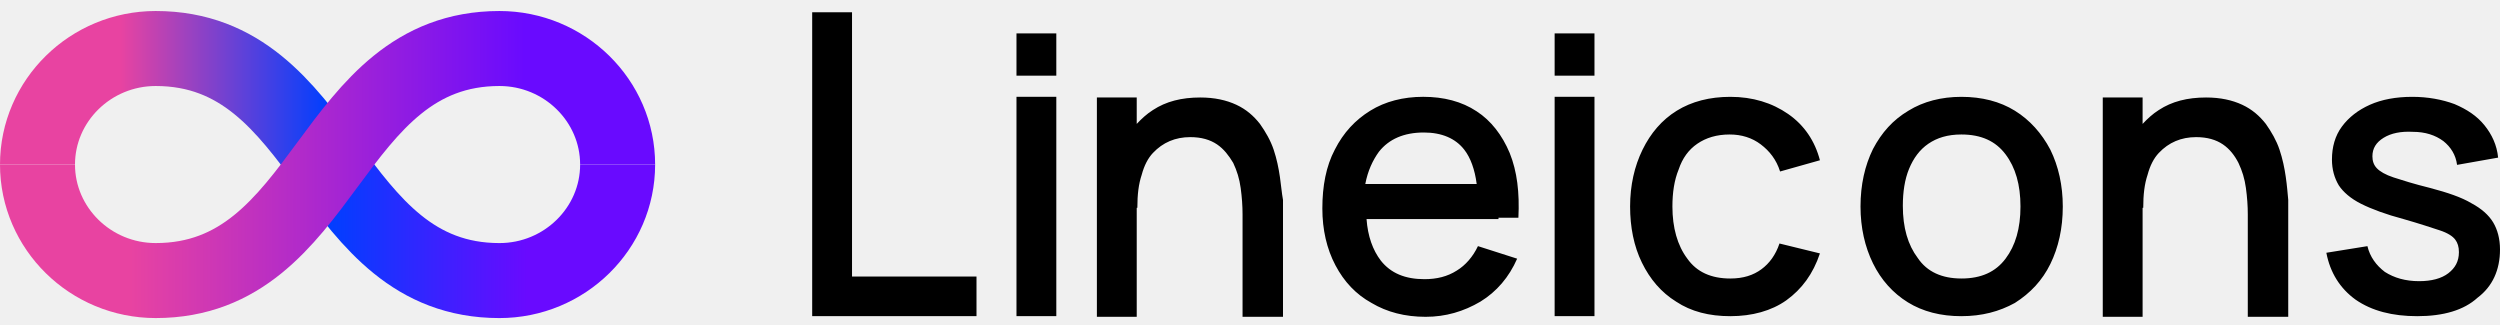
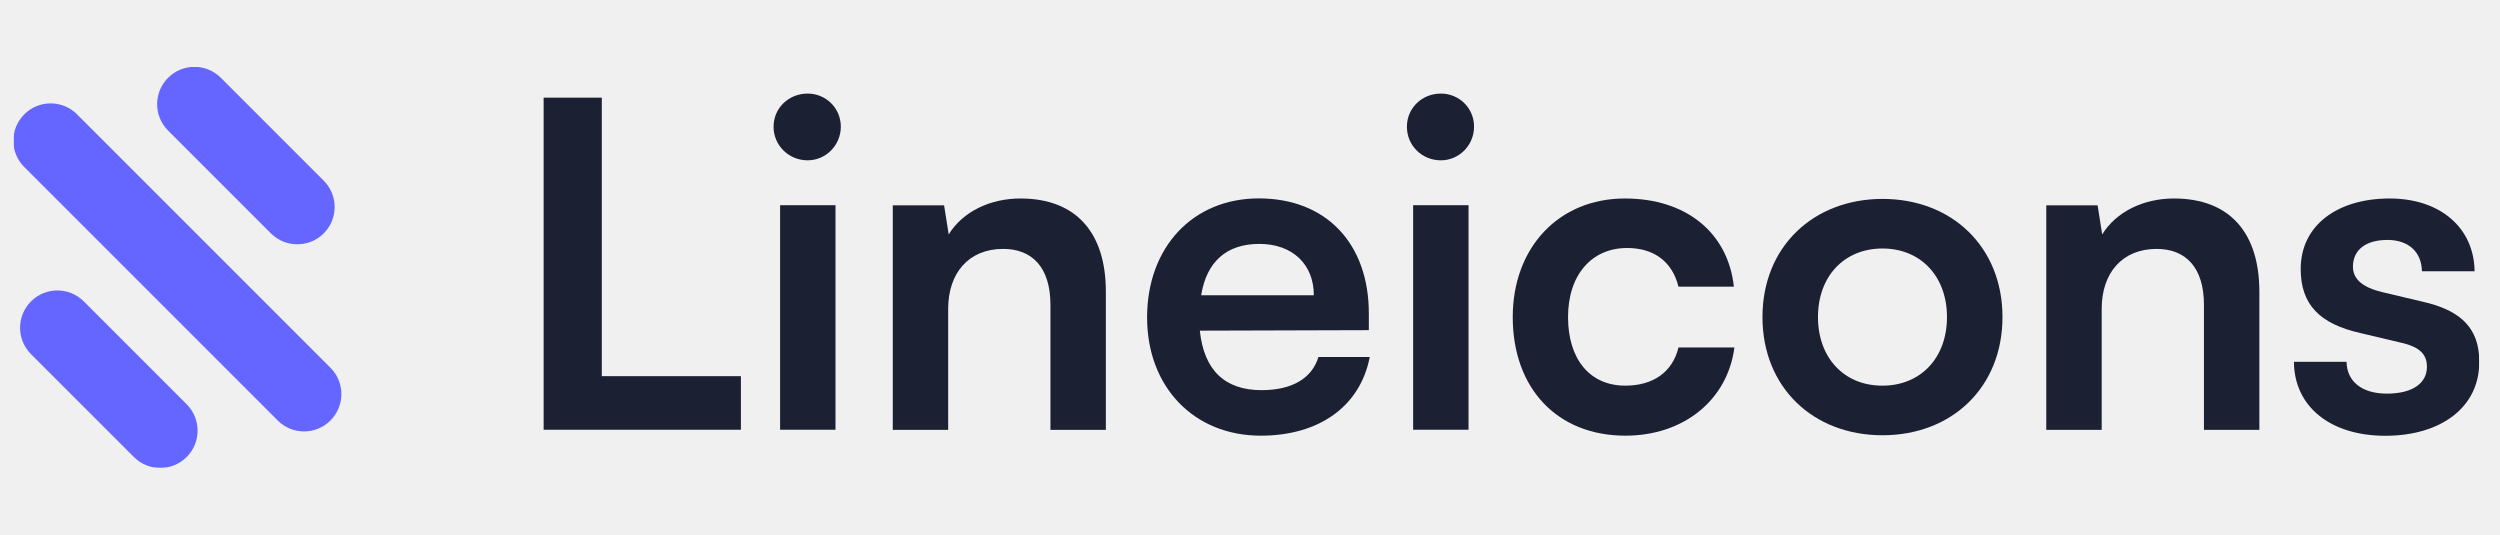
- <svg xmlns="http://www.w3.org/2000/svg" fill="none" height="26" viewBox="0 0 200 26" width="200">
-   <linearGradient id="a" gradientUnits="userSpaceOnUse" x1="26.205" x2="49.41" y1="17.819" y2="17.819">
-     <stop offset="0" stop-color="#003fff" />
-     <stop offset=".688" stop-color="#690aff" />
-   </linearGradient>
-   <linearGradient id="b" gradientUnits="userSpaceOnUse" x1="3" x2="26.223" y1="8.522" y2="8.522">
-     <stop offset=".286" stop-color="#e843a1" />
-     <stop offset="1" stop-color="#003fff" />
-   </linearGradient>
-   <linearGradient id="c" gradientUnits="userSpaceOnUse" x1="3" x2="49.428" y1="13.163" y2="13.163">
-     <stop offset=".16" stop-color="#e843a1" />
-     <stop offset=".84" stop-color="#690aff" />
-   </linearGradient>
-   <g stroke-miterlimit="10" stroke-width="6">
-     <path d="m26.205 13.164c3.423 4.641 6.904 9.282 13.749 9.282 5.221 0 9.456-4.177 9.456-9.282" stroke="url(#a)" />
-     <path d="m3 13.163c0-5.105 4.235-9.282 9.456-9.282 6.846 0 10.326 4.641 13.749 9.282" stroke="url(#b)" />
-     <path d="m49.41 13.163c0-5.105-4.235-9.282-9.456-9.282-6.846 0-10.326 4.641-13.749 9.282-3.423 4.641-6.904 9.282-13.749 9.282-5.221 0-9.456-4.177-9.456-9.282" stroke="url(#c)" />
+ <svg xmlns="http://www.w3.org/2000/svg" width="187" height="40" viewBox="0 0 187 40" fill="none">
+   <g clip-path="url(#clip0_966_20570)">
+     <mask id="mask0_966_20570" style="mask-type:luminance" maskUnits="userSpaceOnUse" x="1" y="5" width="185" height="30">
+       <path d="M185.45 5H1V35H185.45V5Z" fill="white" />
+     </mask>
+     <g mask="url(#mask0_966_20570)">
+       <path d="M45.015 7.305H40.664V32.145H55.42V28.137H45.015V7.305Z" fill="#1C2033" />
+       <path d="M60.412 11.992C61.771 11.992 62.893 10.87 62.893 9.473C62.893 8.076 61.771 7 60.412 7C58.985 7 57.862 8.092 57.862 9.481C57.862 10.87 58.992 11.992 60.412 11.992ZM58.351 32.145H62.496V15.351H58.351V32.145Z" fill="#1C2033" />
+       <path d="M70.924 32.145V23.107C70.924 20.389 72.481 18.618 75.038 18.618C77.183 18.618 78.573 19.977 78.573 22.802V32.153H82.718V21.809C82.718 17.458 80.542 14.847 76.328 14.847C74.053 14.847 72.015 15.832 70.962 17.534L70.618 15.359H66.779V32.153H70.924V32.145Z" fill="#1C2033" />
+       <path d="M94.305 32.588C98.687 32.588 101.748 30.382 102.458 26.702H98.618C98.137 28.298 96.649 29.183 94.366 29.183C91.611 29.183 90.053 27.687 89.748 24.733L102.389 24.695V23.443C102.389 18.206 99.191 14.84 94.16 14.84C89.237 14.84 85.802 18.473 85.802 23.748C85.802 28.947 89.305 32.588 94.305 32.588ZM94.198 18.244C96.679 18.244 98.275 19.771 98.275 22.084H89.847C90.252 19.572 91.748 18.244 94.198 18.244Z" fill="#1C2033" />
+       <path d="M107.779 11.992C109.137 11.992 110.259 10.87 110.259 9.473C110.259 8.076 109.137 7 107.779 7C106.351 7 105.237 8.092 105.237 9.481C105.237 10.87 106.343 11.992 107.779 11.992ZM105.702 32.145H109.847V15.351H105.702V32.145Z" fill="#1C2033" />
+       <path d="M113.153 23.718C113.153 29.053 116.481 32.588 121.58 32.588C125.962 32.588 129.229 29.901 129.733 25.992H125.55C125.107 27.832 123.649 28.847 121.572 28.847C118.924 28.847 117.29 26.878 117.29 23.718C117.29 20.557 119.061 18.55 121.71 18.55C123.679 18.55 125.076 19.534 125.55 21.443H129.695C129.252 17.397 126.122 14.847 121.542 14.847C116.588 14.847 113.153 18.519 113.153 23.718Z" fill="#1C2033" />
+       <path d="M131.832 23.718C131.832 28.954 135.603 32.557 140.809 32.557C146.008 32.557 149.786 28.962 149.786 23.718C149.786 18.481 146.015 14.878 140.809 14.878C135.611 14.886 131.832 18.481 131.832 23.718ZM135.985 23.718C135.985 20.657 137.954 18.588 140.809 18.588C143.664 18.588 145.634 20.664 145.634 23.718C145.634 26.771 143.664 28.847 140.809 28.847C137.954 28.855 135.985 26.779 135.985 23.718Z" fill="#1C2033" />
+       <path d="M157.206 32.145V23.107C157.206 20.389 158.763 18.618 161.321 18.618C163.466 18.618 164.855 19.977 164.855 22.802V32.153H169V21.809C169 17.458 166.824 14.847 162.611 14.847C160.336 14.847 158.298 15.832 157.244 17.534L156.901 15.359H153.061V32.153H157.206V32.145Z" fill="#1C2033" />
+       <path d="M185.45 27.084C185.45 30.481 182.565 32.596 178.42 32.596C174.237 32.596 171.595 30.344 171.588 27.061H175.519C175.55 28.519 176.641 29.443 178.542 29.443C180.473 29.443 181.534 28.657 181.534 27.435C181.534 26.58 181.099 25.977 179.603 25.634L176.572 24.916C173.55 24.237 172.092 22.809 172.092 20.122C172.092 16.825 174.87 14.847 178.748 14.847C182.519 14.847 185.061 17.031 185.099 20.29H181.16C181.137 18.863 180.176 17.947 178.58 17.947C176.954 17.947 176 18.695 176 19.947C176 20.901 176.756 21.504 178.176 21.847L181.206 22.565C183.809 23.153 185.237 24.313 185.427 26.519L185.45 27.084Z" fill="#1C2033" />
+       <path d="M24.717 31.452C25.809 30.361 25.809 28.597 24.717 27.506L5.763 8.552C4.671 7.46 2.908 7.46 1.817 8.552C0.725 9.643 0.725 11.407 1.817 12.498L20.771 31.452C21.862 32.544 23.626 32.544 24.717 31.452Z" fill="#6566FF" />
+       <path d="M24.213 17.46C25.305 16.368 25.305 14.605 24.213 13.513L16.519 5.819C15.427 4.727 13.664 4.727 12.572 5.819C11.481 6.91 11.481 8.674 12.572 9.765L20.267 17.46C21.359 18.544 23.122 18.544 24.213 17.46Z" fill="#6566FF" />
+       <path d="M13.962 34.185C15.053 33.094 15.053 31.33 13.962 30.239L6.267 22.544C5.175 21.452 3.412 21.452 2.32 22.544C1.229 23.636 1.229 25.399 2.32 26.491L10.015 34.185C11.107 35.277 12.87 35.277 13.962 34.185Z" fill="#6566FF" />
+     </g>
  </g>
-   <path d="m64.975 25.293v-24.313h3.187v21.141h9.958v3.171zm16.343-19.239v-3.383h3.187v3.383zm0 19.239v-17.547h3.187v17.547zm43.053-19.239v-3.383h3.187v3.383zm0 19.239v-17.547h3.187v17.547zm-21.981-11.152c-.099-.687-.249-1.427-.497-2.167-.249-.74-.648-1.427-1.096-2.061-.498-.634-1.095-1.163-1.892-1.533-.797-.37-1.743-.581-2.888-.581-1.493 0-2.739.317-3.784 1.004-.498.317-.896.687-1.295 1.11v-2.114h-3.187v17.547h3.187v-8.721h.05c0-1.057.1-1.903.349-2.643.199-.74.498-1.321.896-1.744.399-.423.846-.74 1.345-.951.498-.211 1.045-.317 1.643-.317.896 0 1.593.211 2.141.581.548.37.946.898 1.295 1.48.298.634.498 1.268.597 2.008.1.74.15 1.427.15 2.114v8.192h3.236v-9.355c-.099-.528-.149-1.163-.249-1.85zm80.47 0c-.099-.687-.249-1.427-.498-2.167-.249-.74-.647-1.427-1.095-2.061-.498-.634-1.095-1.163-1.892-1.533-.797-.37-1.742-.581-2.888-.581-1.494 0-2.738.317-3.784 1.004-.498.317-.896.687-1.295 1.11v-2.114h-3.187v17.547h3.187v-8.721h.051c0-1.057.099-1.903.348-2.643.199-.74.497-1.321.896-1.744.398-.423.847-.74 1.344-.951.498-.211 1.045-.317 1.643-.317.897 0 1.594.211 2.141.581.548.37.947.898 1.245 1.48.299.634.498 1.268.597 2.008.1.74.15 1.427.15 2.114v8.192h3.236v-9.355c-.049-.528-.099-1.163-.199-1.85zm-62.981 3.277h1.593c.099-2.009-.1-3.7-.697-5.18-.598-1.427-1.494-2.59-2.639-3.33-1.195-.793-2.639-1.163-4.282-1.163-1.593 0-3.038.37-4.232 1.11-1.195.74-2.141 1.744-2.838 3.118-.697 1.321-.996 2.907-.996 4.704 0 1.691.349 3.224 1.046 4.545.697 1.321 1.642 2.325 2.888 3.013 1.244.74 2.688 1.11 4.331 1.11 1.593 0 3.038-.423 4.382-1.216 1.294-.793 2.29-1.956 2.937-3.435l-3.136-1.004c-.399.846-.997 1.533-1.694 1.956-.746.476-1.593.687-2.589.687-1.543 0-2.688-.476-3.485-1.48-.647-.846-1.046-1.956-1.145-3.33h9.112 1.444zm-9.56-5.285c.797-1.004 1.992-1.533 3.585-1.533 1.444 0 2.539.476 3.236 1.374.498.634.847 1.586.996 2.748h-8.913c.199-1.057.598-1.903 1.096-2.59zm28.105 13.161c-1.693 0-3.137-.37-4.332-1.163-1.195-.74-2.092-1.797-2.738-3.118-.648-1.321-.946-2.854-.946-4.493 0-1.691.348-3.224.996-4.545.647-1.321 1.543-2.378 2.738-3.118 1.195-.74 2.638-1.11 4.282-1.11 1.792 0 3.336.476 4.631 1.374 1.294.898 2.14 2.167 2.539 3.7l-3.187.898c-.298-.951-.847-1.638-1.544-2.167s-1.542-.793-2.489-.793c-1.045 0-1.892.264-2.589.74-.697.476-1.195 1.163-1.493 2.061-.349.846-.499 1.85-.499 2.96 0 1.691.399 3.118 1.196 4.176.746 1.057 1.892 1.585 3.435 1.585 1.045 0 1.842-.264 2.489-.74.647-.476 1.145-1.163 1.445-2.061l3.236.793c-.548 1.639-1.444 2.854-2.689 3.753-1.195.846-2.739 1.268-4.481 1.268zm18.484 0c-1.644 0-3.087-.37-4.282-1.11-1.195-.74-2.141-1.797-2.788-3.118-.648-1.321-.997-2.854-.997-4.545 0-1.744.349-3.277.997-4.598.697-1.321 1.593-2.326 2.837-3.066 1.195-.74 2.64-1.11 4.233-1.11 1.643 0 3.087.37 4.281 1.11 1.196.74 2.142 1.797 2.839 3.118.647 1.321.995 2.854.995 4.545 0 1.744-.348 3.277-.995 4.598s-1.593 2.326-2.839 3.118c-1.244.687-2.638 1.057-4.281 1.057zm0-3.013c1.593 0 2.739-.528 3.535-1.585.797-1.057 1.195-2.431 1.195-4.176 0-1.744-.398-3.118-1.195-4.175-.796-1.057-1.942-1.586-3.535-1.586-1.096 0-1.942.264-2.639.74-.697.476-1.195 1.163-1.544 2.008-.348.846-.498 1.85-.498 2.96 0 1.744.399 3.118 1.195 4.175.748 1.11 1.942 1.638 3.486 1.638zm36.47 3.013c-1.992 0-3.635-.423-4.93-1.321-1.244-.898-2.041-2.167-2.34-3.752l3.286-.529c.199.846.697 1.533 1.394 2.061.748.476 1.644.74 2.739.74.996 0 1.792-.211 2.34-.634s.846-.951.846-1.691c0-.423-.099-.74-.298-1.004s-.598-.529-1.245-.74c-.647-.211-1.593-.529-2.888-.899-1.394-.37-2.539-.793-3.386-1.216-.846-.423-1.443-.951-1.792-1.48-.348-.581-.548-1.268-.548-2.061 0-1.004.249-1.903.797-2.643.548-.74 1.294-1.321 2.24-1.744.946-.423 2.091-.634 3.386-.634 1.245 0 2.39.211 3.386.581.996.423 1.793.951 2.39 1.691.598.74.996 1.586 1.095 2.59l-3.285.581c-.101-.793-.499-1.427-1.096-1.903-.647-.476-1.444-.74-2.44-.74-.946-.053-1.742.106-2.34.476-.598.37-.896.846-.896 1.48 0 .37.099.687.349.951.248.264.697.528 1.343.74.648.211 1.644.528 2.938.846 1.394.37 2.49.74 3.287 1.216.796.423 1.394.951 1.742 1.533.349.581.548 1.321.548 2.167 0 1.638-.598 2.96-1.793 3.858-1.095 1.004-2.738 1.48-4.829 1.48z" fill="#000" />
+   <defs>
+     <clipPath id="clip0_966_20570">
+       <rect width="185" height="30" fill="white" transform="translate(1 5)" />
+     </clipPath>
+   </defs>
</svg>
